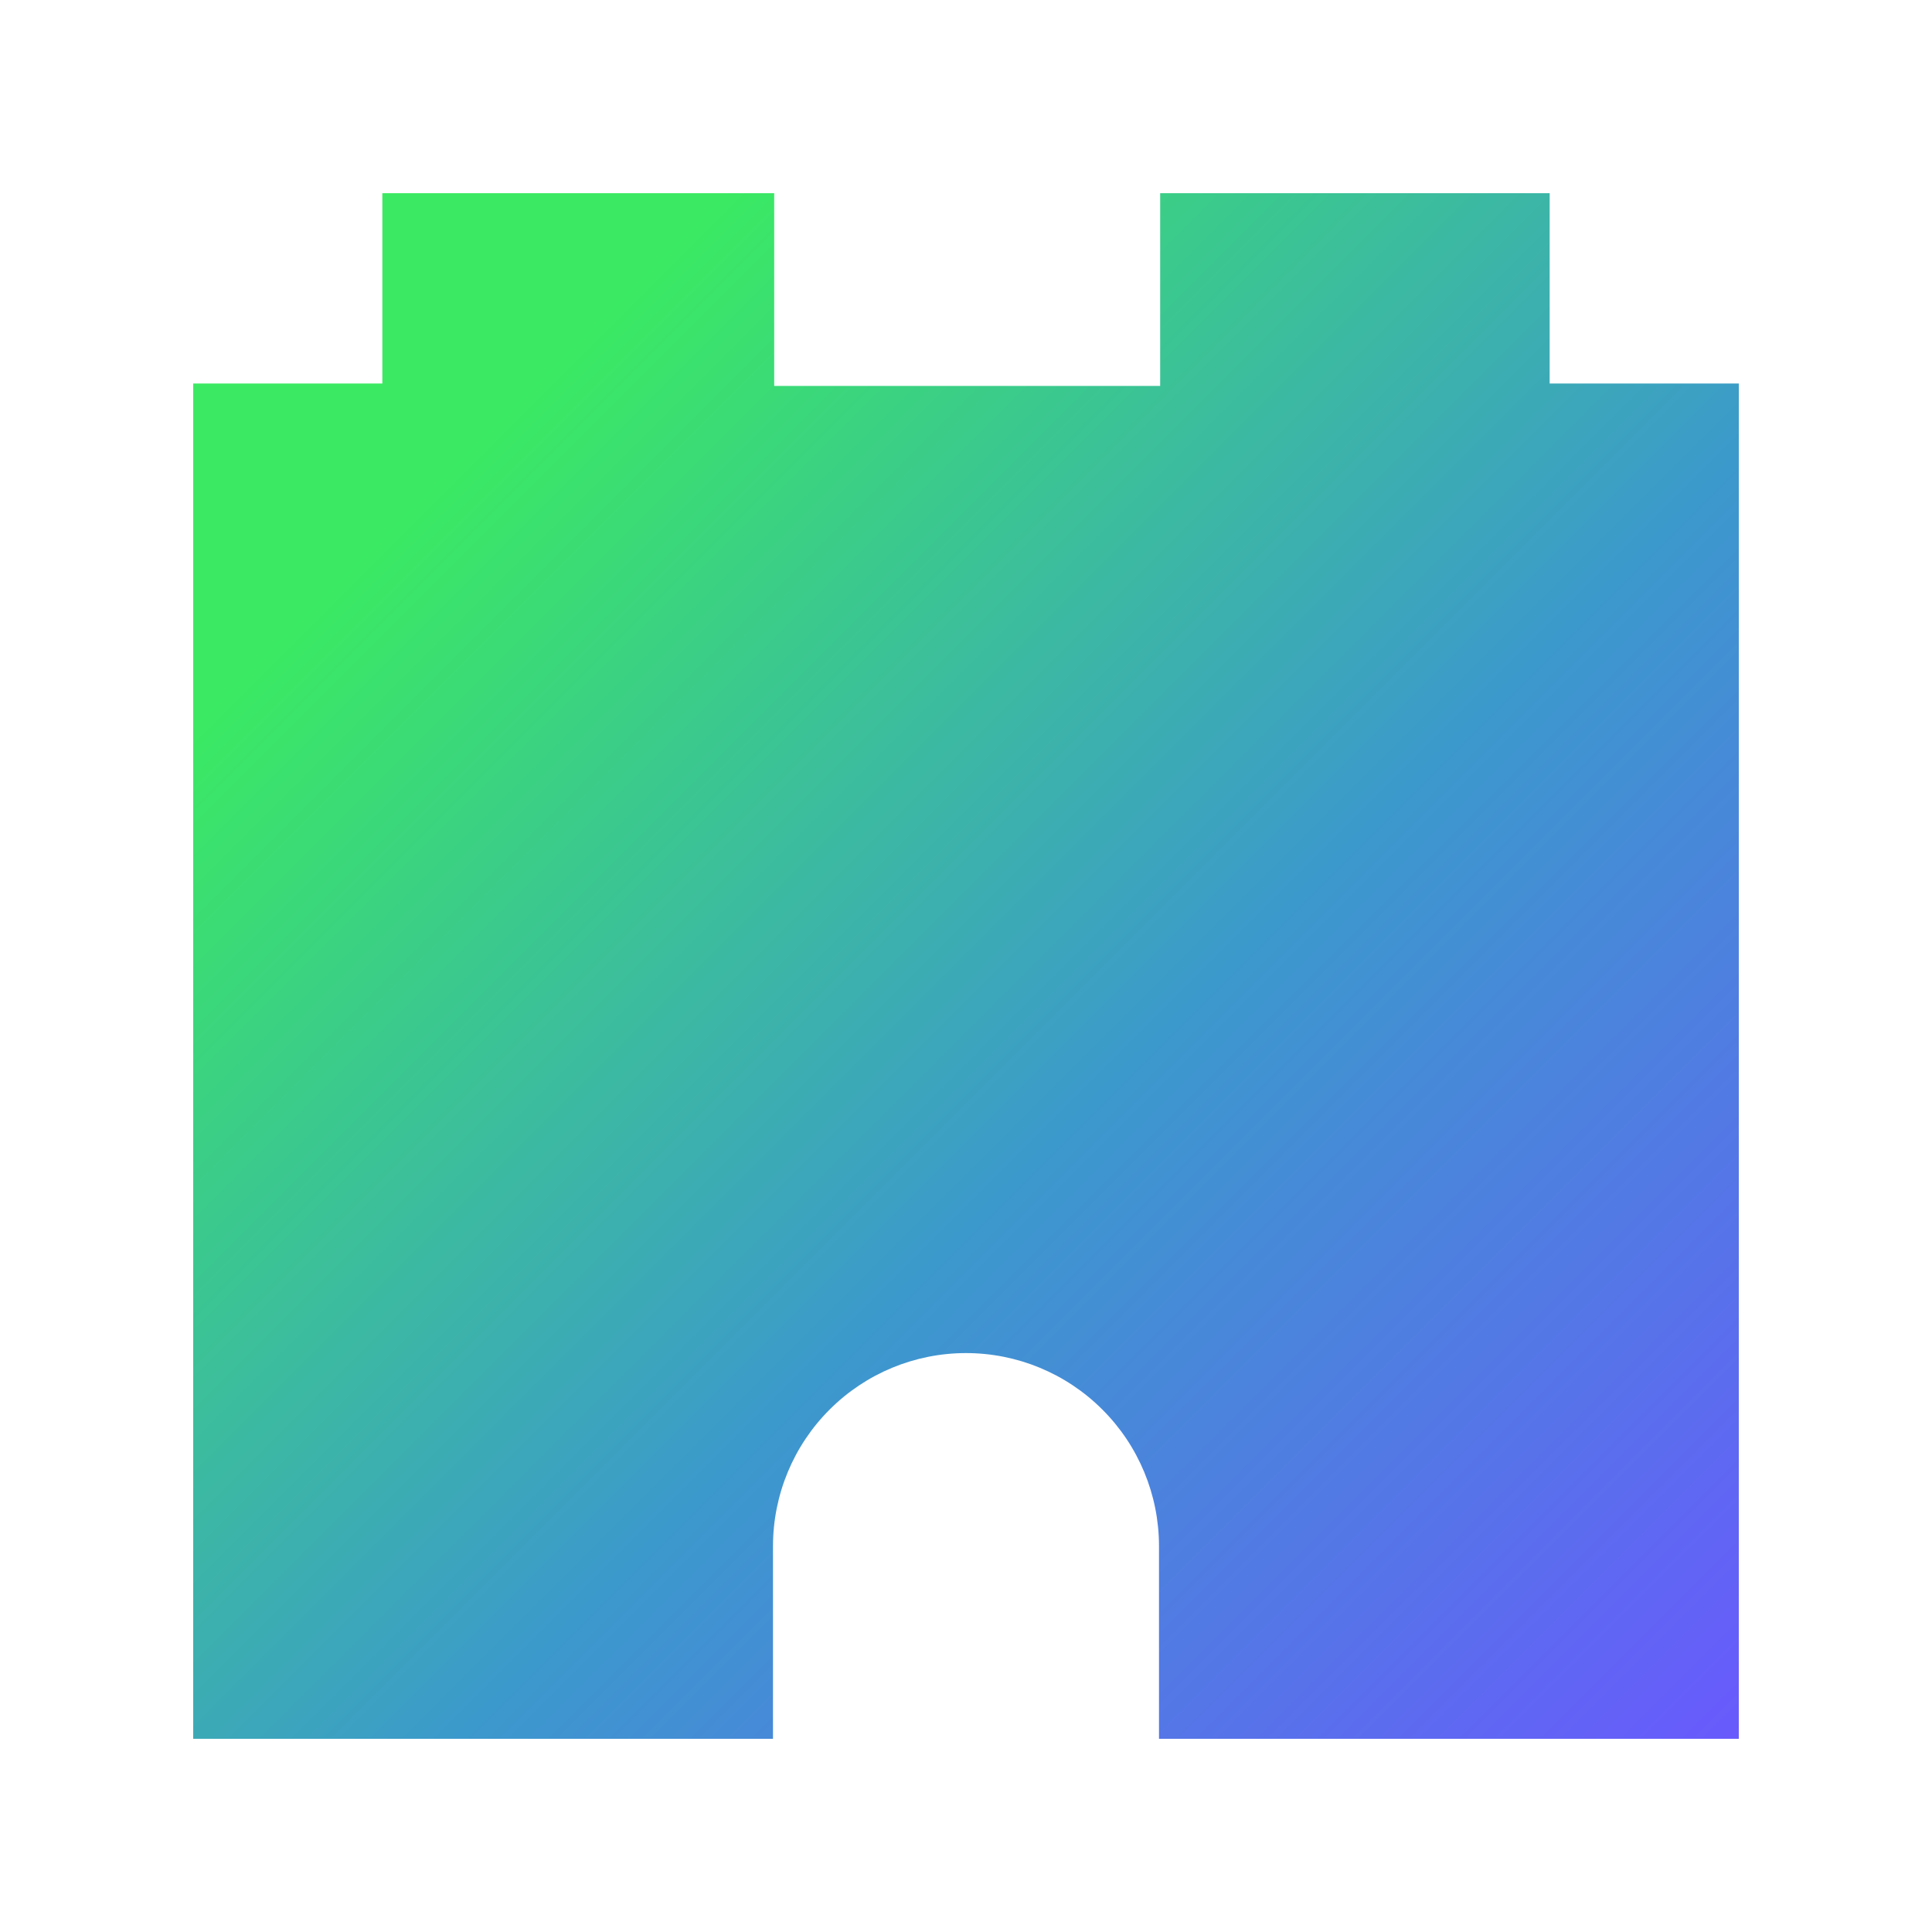
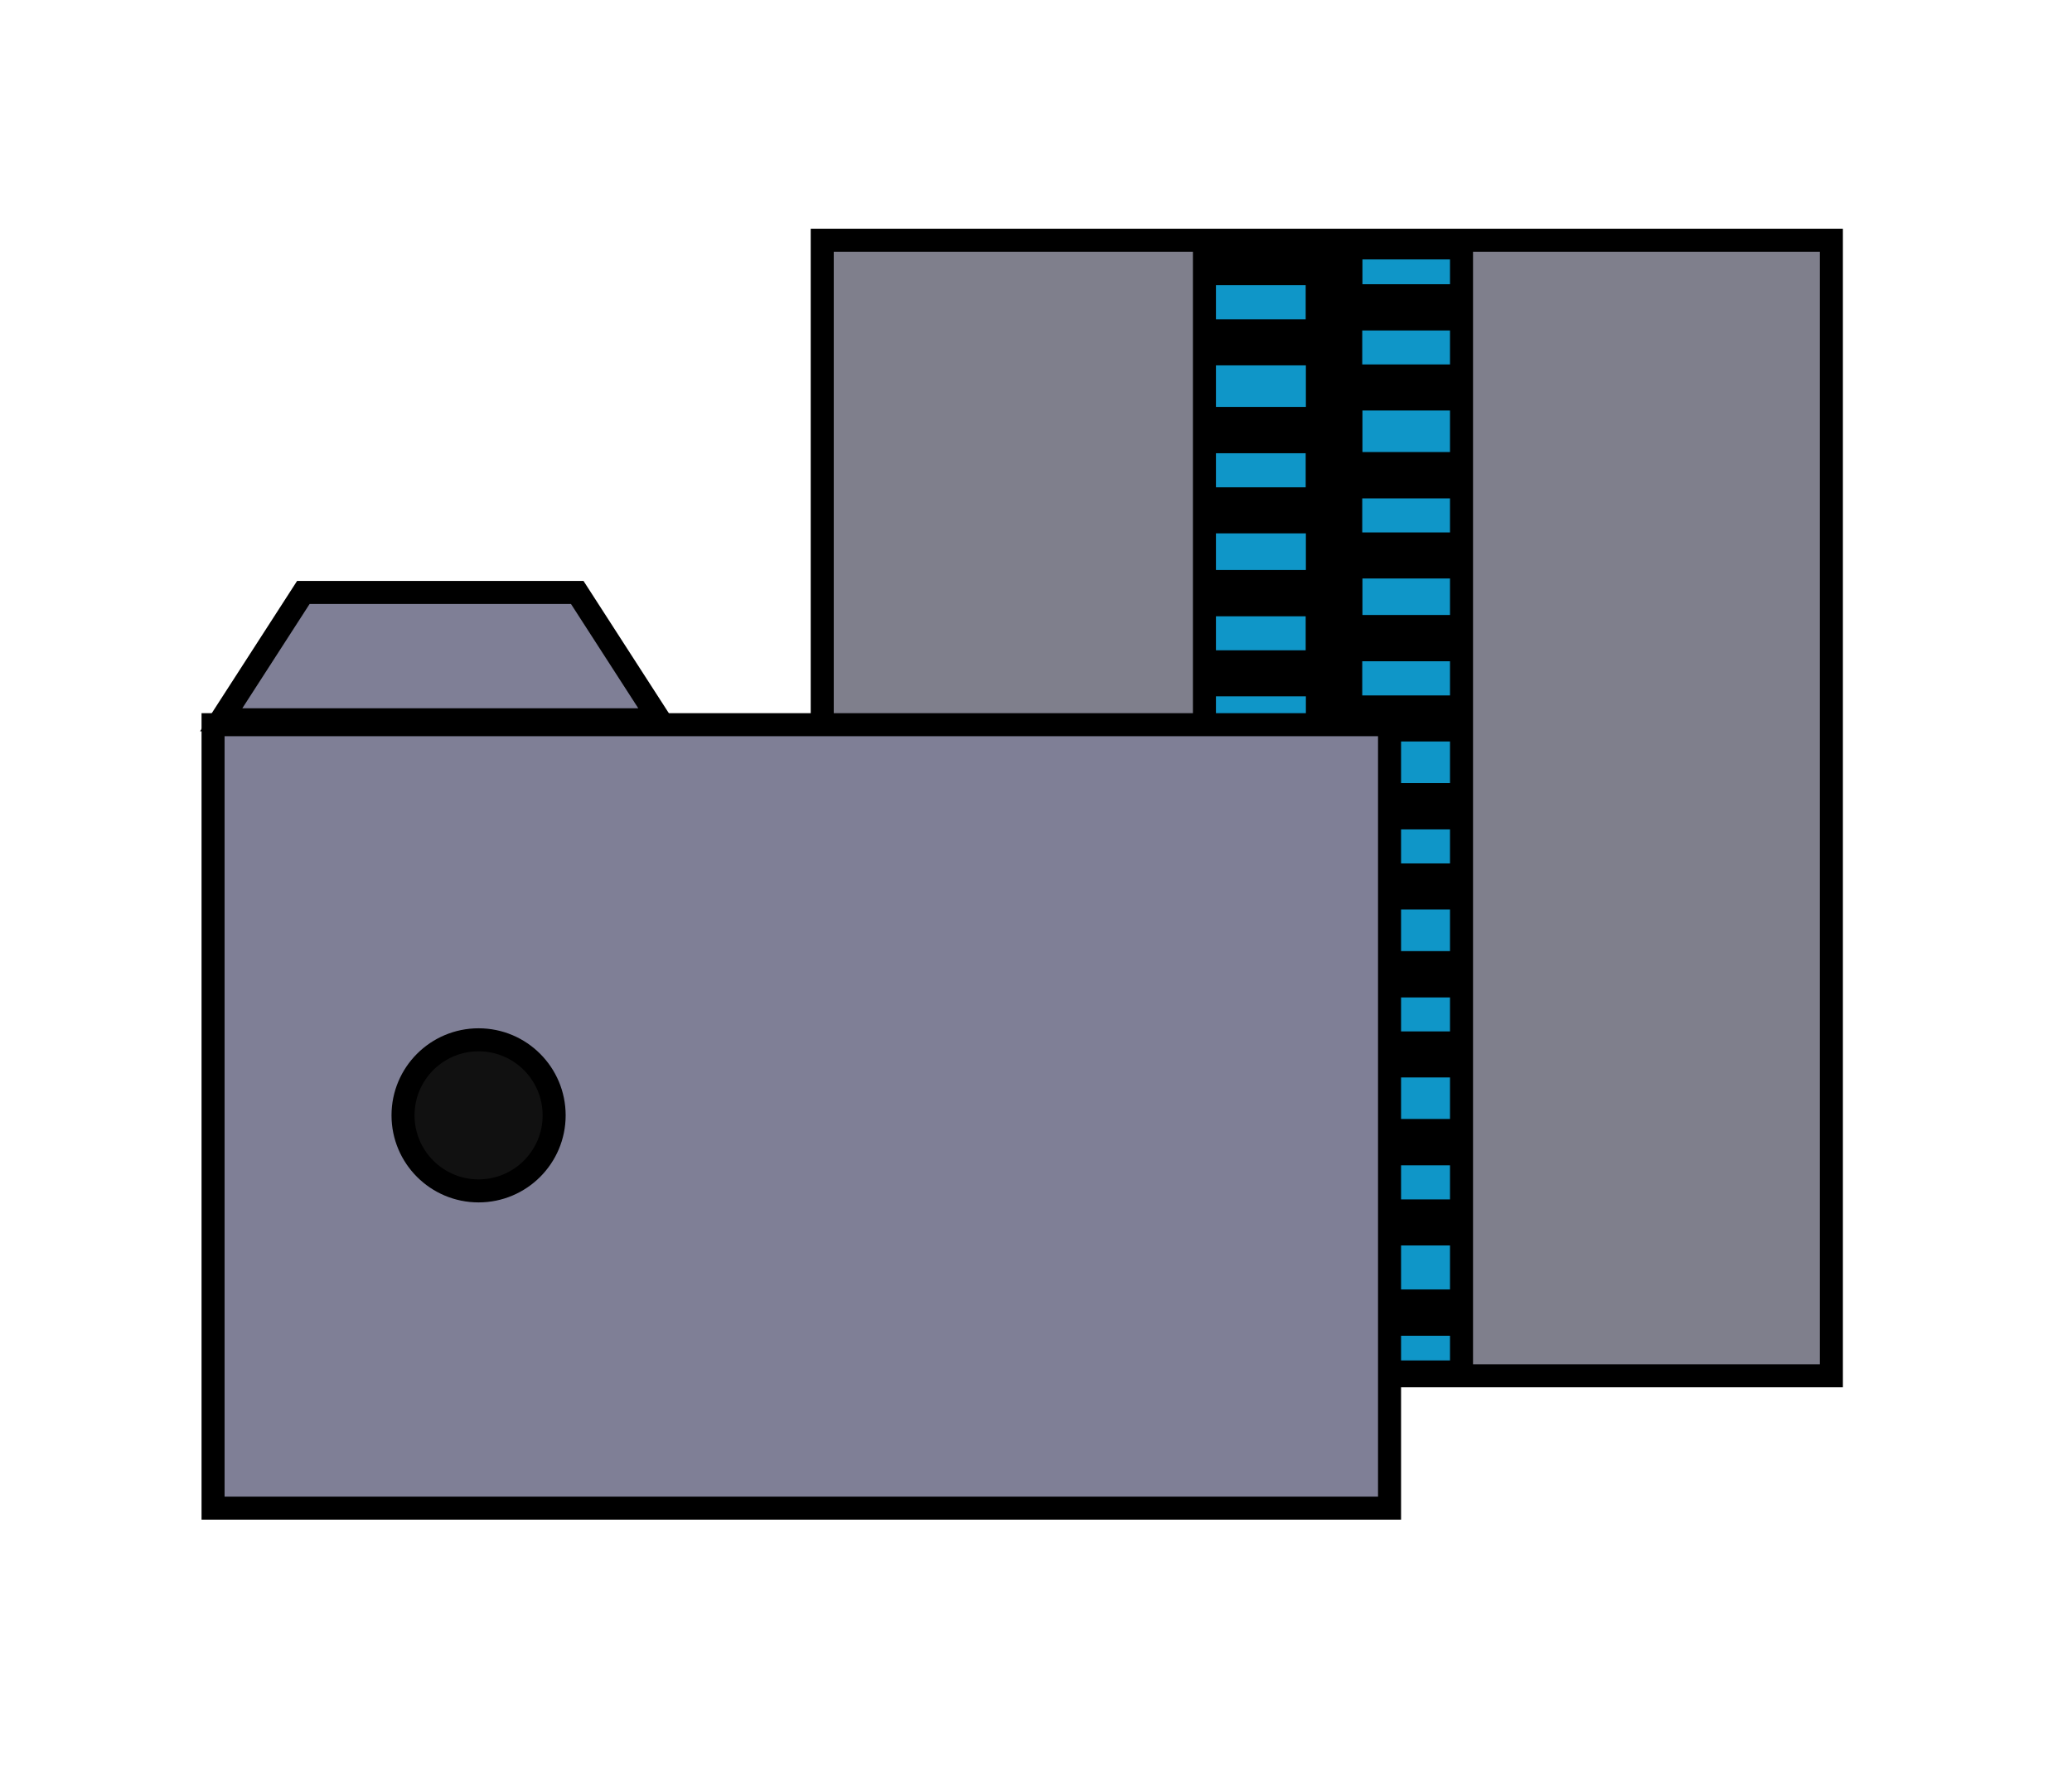
- <svg xmlns="http://www.w3.org/2000/svg" width="40" height="40" viewBox="0 0 40 40" fill="none">
-   <path d="M32.084 7.94V4H24.02V7.99H16.029V4H7.916V7.94H4V36H16.004V32.005C16.006 30.946 16.427 29.931 17.177 29.183C17.926 28.434 18.941 28.014 20 28.014C21.059 28.014 22.074 28.434 22.823 29.183C23.573 29.931 23.994 30.946 23.996 32.005V36H36V7.94H32.084Z" fill="url(#paint0_linear)" />
-   <defs>
-     <linearGradient id="paint0_linear" x1="2.942" y1="4.9" x2="37.777" y2="39.734" gradientUnits="userSpaceOnUse">
-       <stop offset="0.159" stop-color="#3BEA62" />
-       <stop offset="0.54" stop-color="#3C99CC" />
-       <stop offset="0.937" stop-color="#6B57FF" />
-     </linearGradient>
-   </defs>
+ <svg xmlns="http://www.w3.org/2000/svg" width="135" height="115">
+   <g>
+     <rect fill="none" id="canvas_background" height="117" width="137" y="-1" x="-1" />
+     <g display="none" overflow="visible" y="0" x="0" height="100%" width="100%" id="canvasGrid">
+       <rect fill="url(#gridpattern)" stroke-width="0" y="0" x="0" height="100%" width="100%" />
+     </g>
+   </g>
+   <g>
+     <rect id="svg_1" height="74.001" width="65.75" y="15.655" x="53.572" stroke-width="1.5" stroke="#000" fill="#7f7f8c" />
+     <rect stroke="#000" id="svg_2" height="73.251" width="16.75" y="16.155" x="78.474" stroke-width="1.5" fill="#0f96c8" />
+     <line stroke="#000" stroke-linecap="null" stroke-linejoin="null" id="svg_10" y2="17.08" x2="88.756" y1="17.08" x1="78.711" stroke-opacity="null" stroke-width="3" fill="none" />
+     <line stroke="#000" stroke-linecap="null" stroke-linejoin="null" id="svg_11" y2="20.022" x2="95.128" y1="20.022" x1="85.084" stroke-opacity="null" stroke-width="3" fill="none" />
+     <line stroke="#000" stroke-linecap="null" stroke-linejoin="null" id="svg_19" y2="22.309" x2="88.756" y1="22.309" x1="78.711" stroke-opacity="null" stroke-width="3" fill="none" />
+     <line stroke="#000" stroke-linecap="null" stroke-linejoin="null" id="svg_20" y2="25.25" x2="95.128" y1="25.25" x1="85.084" stroke-opacity="null" stroke-width="3" fill="none" />
+     <line stroke="#000" stroke-linecap="null" stroke-linejoin="null" id="svg_21" y2="17.08" x2="88.756" y1="17.08" x1="78.711" stroke-opacity="null" stroke-width="3" fill="none" />
+     <line stroke="#000" stroke-linecap="null" stroke-linejoin="null" id="svg_22" y2="20.022" x2="95.128" y1="20.022" x1="85.084" stroke-opacity="null" stroke-width="3" fill="none" />
+     <line stroke="#000" stroke-linecap="null" stroke-linejoin="null" id="svg_37" y2="28.028" x2="88.756" y1="28.028" x1="78.711" stroke-opacity="null" stroke-width="3" fill="none" />
+     <line stroke="#000" stroke-linecap="null" stroke-linejoin="null" id="svg_38" y2="30.969" x2="95.128" y1="30.969" x1="85.084" stroke-opacity="null" stroke-width="3" fill="none" />
+     <line stroke="#000" stroke-linecap="null" stroke-linejoin="null" id="svg_39" y2="33.257" x2="88.756" y1="33.257" x1="78.711" stroke-opacity="null" stroke-width="3" fill="none" />
+     <line stroke="#000" stroke-linecap="null" stroke-linejoin="null" id="svg_40" y2="36.198" x2="95.128" y1="36.198" x1="85.084" stroke-opacity="null" stroke-width="3" fill="none" />
+     <line stroke="#000" stroke-linecap="null" stroke-linejoin="null" id="svg_41" y2="28.028" x2="88.756" y1="28.028" x1="78.711" stroke-opacity="null" stroke-width="3" fill="none" />
+     <line stroke="#000" stroke-linecap="null" stroke-linejoin="null" id="svg_42" y2="30.969" x2="95.128" y1="30.969" x1="85.084" stroke-opacity="null" stroke-width="3" fill="none" />
+     <line stroke="#000" stroke-linecap="null" stroke-linejoin="null" id="svg_43" y2="38.649" x2="88.756" y1="38.649" x1="78.711" stroke-opacity="null" stroke-width="3" fill="none" />
+     <line stroke="#000" stroke-linecap="null" stroke-linejoin="null" id="svg_44" y2="41.59" x2="95.128" y1="41.59" x1="85.084" stroke-opacity="null" stroke-width="3" fill="none" />
+     <line stroke="#000" stroke-linecap="null" stroke-linejoin="null" id="svg_45" y2="43.878" x2="88.756" y1="43.878" x1="78.711" stroke-opacity="null" stroke-width="3" fill="none" />
+     <line stroke="#000" stroke-linecap="null" stroke-linejoin="null" id="svg_46" y2="46.819" x2="95.128" y1="46.819" x1="85.084" stroke-opacity="null" stroke-width="3" fill="none" />
+     <line stroke="#000" stroke-linecap="null" stroke-linejoin="null" id="svg_47" y2="38.649" x2="88.756" y1="38.649" x1="78.711" stroke-opacity="null" stroke-width="3" fill="none" />
+     <line stroke="#000" stroke-linecap="null" stroke-linejoin="null" id="svg_48" y2="41.59" x2="95.128" y1="41.59" x1="85.084" stroke-opacity="null" stroke-width="3" fill="none" />
+     <line stroke="#000" stroke-linecap="null" stroke-linejoin="null" id="svg_49" y2="49.597" x2="88.756" y1="49.597" x1="78.711" stroke-opacity="null" stroke-width="3" fill="none" />
+     <line stroke="#000" stroke-linecap="null" stroke-linejoin="null" id="svg_50" y2="52.538" x2="95.128" y1="52.538" x1="85.084" stroke-opacity="null" stroke-width="3" fill="none" />
+     <line stroke="#000" stroke-linecap="null" stroke-linejoin="null" id="svg_51" y2="54.825" x2="88.756" y1="54.825" x1="78.711" stroke-opacity="null" stroke-width="3" fill="none" />
+     <line stroke="#000" stroke-linecap="null" stroke-linejoin="null" id="svg_52" y2="57.767" x2="95.128" y1="57.767" x1="85.084" stroke-opacity="null" stroke-width="3" fill="none" />
+     <line stroke="#000" stroke-linecap="null" stroke-linejoin="null" id="svg_53" y2="49.597" x2="88.756" y1="49.597" x1="78.711" stroke-opacity="null" stroke-width="3" fill="none" />
+     <line stroke="#000" stroke-linecap="null" stroke-linejoin="null" id="svg_54" y2="52.538" x2="95.128" y1="52.538" x1="85.084" stroke-opacity="null" stroke-width="3" fill="none" />
+     <line stroke="#000" stroke-linecap="null" stroke-linejoin="null" id="svg_55" y2="60.544" x2="88.756" y1="60.544" x1="78.711" stroke-opacity="null" stroke-width="3" fill="none" />
+     <line stroke="#000" stroke-linecap="null" stroke-linejoin="null" id="svg_56" y2="63.486" x2="95.128" y1="63.486" x1="85.084" stroke-opacity="null" stroke-width="3" fill="none" />
+     <line stroke="#000" stroke-linecap="null" stroke-linejoin="null" id="svg_57" y2="65.773" x2="88.756" y1="65.773" x1="78.711" stroke-opacity="null" stroke-width="3" fill="none" />
+     <line stroke="#000" stroke-linecap="null" stroke-linejoin="null" id="svg_58" y2="68.714" x2="95.128" y1="68.714" x1="85.084" stroke-opacity="null" stroke-width="3" fill="none" />
+     <line stroke="#000" stroke-linecap="null" stroke-linejoin="null" id="svg_59" y2="60.544" x2="88.756" y1="60.544" x1="78.711" stroke-opacity="null" stroke-width="3" fill="none" />
+     <line stroke="#000" stroke-linecap="null" stroke-linejoin="null" id="svg_60" y2="63.486" x2="95.128" y1="63.486" x1="85.084" stroke-opacity="null" stroke-width="3" fill="none" />
+     <line stroke="#000" stroke-linecap="null" stroke-linejoin="null" id="svg_61" y2="71.492" x2="88.756" y1="71.492" x1="78.711" stroke-opacity="null" stroke-width="3" fill="none" />
+     <line stroke="#000" stroke-linecap="null" stroke-linejoin="null" id="svg_62" y2="74.433" x2="95.128" y1="74.433" x1="85.084" stroke-opacity="null" stroke-width="3" fill="none" />
+     <line stroke="#000" stroke-linecap="null" stroke-linejoin="null" id="svg_63" y2="76.721" x2="88.756" y1="76.721" x1="78.711" stroke-opacity="null" stroke-width="3" fill="none" />
+     <line stroke="#000" stroke-linecap="null" stroke-linejoin="null" id="svg_64" y2="79.662" x2="95.128" y1="79.662" x1="85.084" stroke-opacity="null" stroke-width="3" fill="none" />
+     <line stroke="#000" stroke-linecap="null" stroke-linejoin="null" id="svg_65" y2="71.492" x2="88.756" y1="71.492" x1="78.711" stroke-opacity="null" stroke-width="3" fill="none" />
+     <line stroke="#000" stroke-linecap="null" stroke-linejoin="null" id="svg_66" y2="74.433" x2="95.128" y1="74.433" x1="85.084" stroke-opacity="null" stroke-width="3" fill="none" />
+     <line stroke="#000" stroke-linecap="null" stroke-linejoin="null" id="svg_67" y2="82.603" x2="88.756" y1="82.603" x1="78.711" stroke-opacity="null" stroke-width="3" fill="none" />
+     <line stroke="#000" stroke-linecap="null" stroke-linejoin="null" id="svg_68" y2="85.544" x2="95.128" y1="85.544" x1="85.084" stroke-opacity="null" stroke-width="3" fill="none" />
+     <line stroke="#000" stroke-linecap="null" stroke-linejoin="null" id="svg_69" y2="82.603" x2="88.756" y1="82.603" x1="78.711" stroke-opacity="null" stroke-width="3" fill="none" />
+     <line stroke="#000" stroke-linecap="null" stroke-linejoin="null" id="svg_70" y2="85.544" x2="95.128" y1="85.544" x1="85.084" stroke-opacity="null" stroke-width="3" fill="none" />
+     <line stroke="#000" stroke-linecap="null" stroke-linejoin="null" id="svg_71" y2="88.649" x2="88.756" y1="88.649" x1="78.711" stroke-opacity="null" stroke-width="3" fill="none" />
+     <line stroke="#000" stroke-linecap="null" stroke-linejoin="null" id="svg_73" y2="88.486" x2="88.756" y1="88.486" x1="78.711" stroke-opacity="null" stroke-width="3" fill="none" />
+     <rect id="svg_78" height="51.055" width="76.653" y="47.226" x="13.882" stroke-opacity="null" stroke-width="1.5" stroke="#000" fill="#7f7f96" />
+     <path id="svg_79" d="m14.412,46.906l5.353,-8.298l17.845,0l5.353,8.298l-28.551,0z" stroke-opacity="null" stroke-width="1.5" stroke="#000" fill="#7f7f96" />
+     <ellipse ry="4.923" rx="4.923" id="svg_80" cy="72.684" cx="31.182" stroke-opacity="null" stroke-width="1.5" stroke="#000" fill="#111111" />
+   </g>
</svg>
